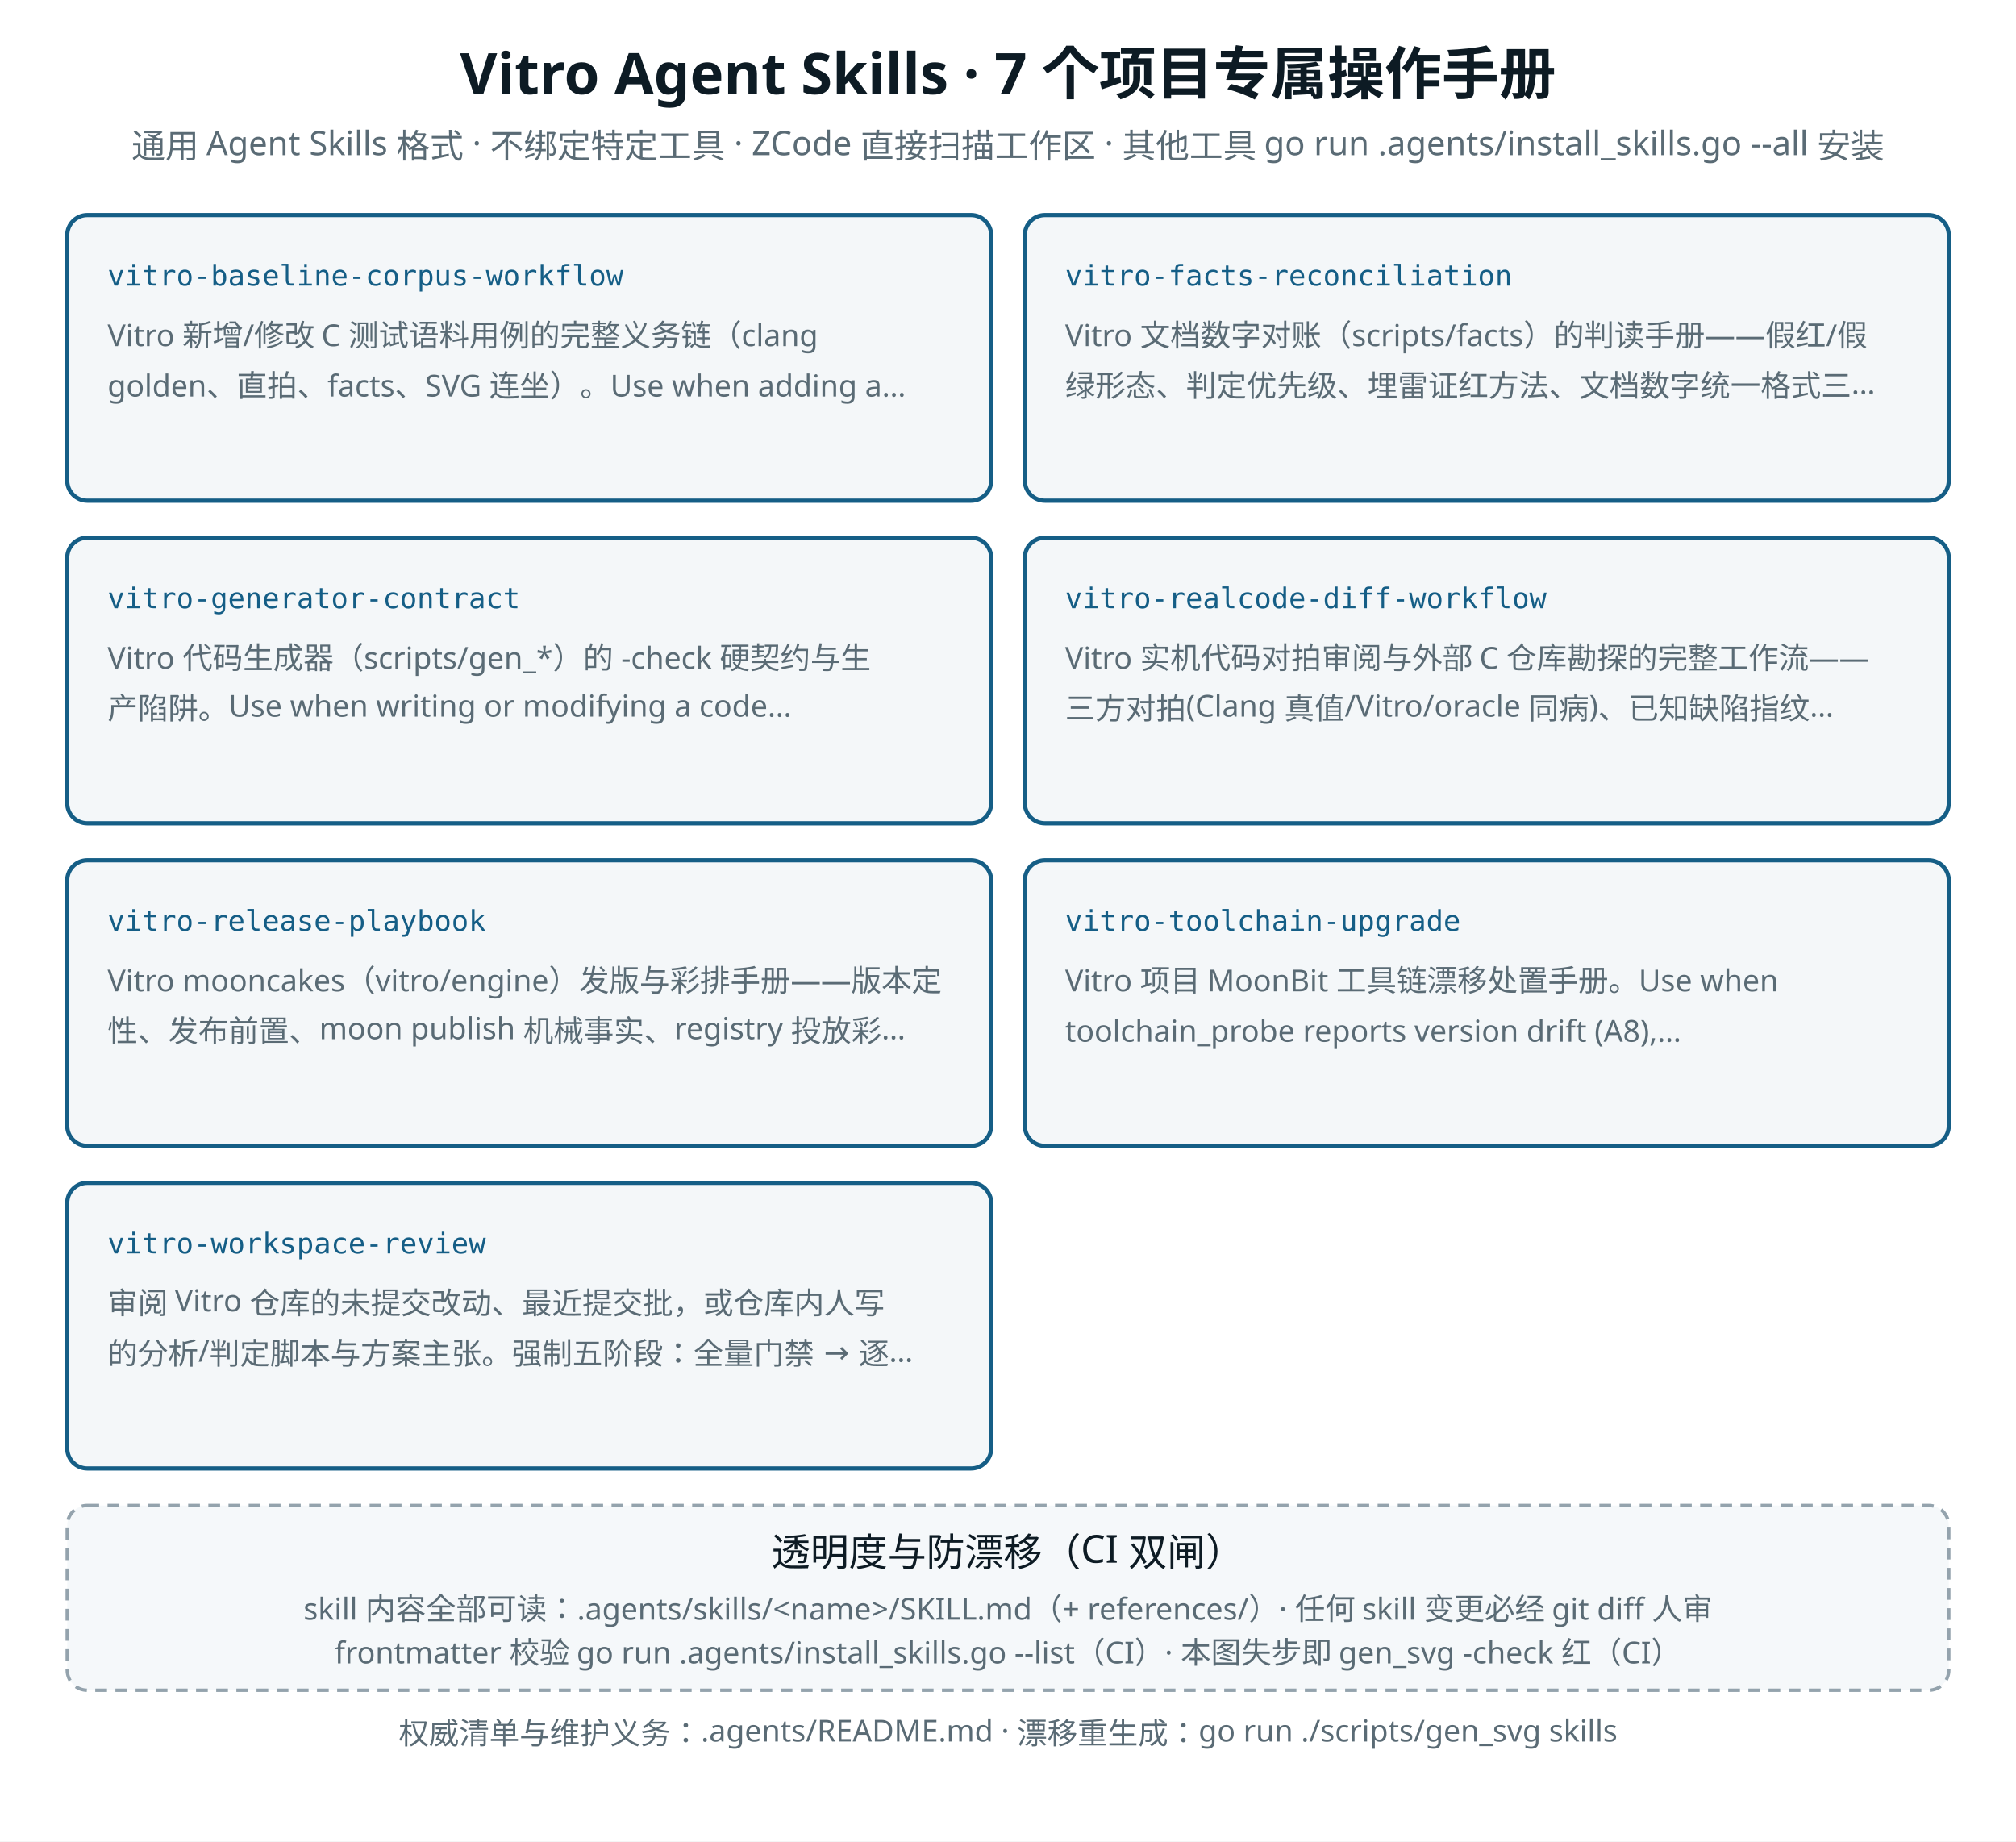
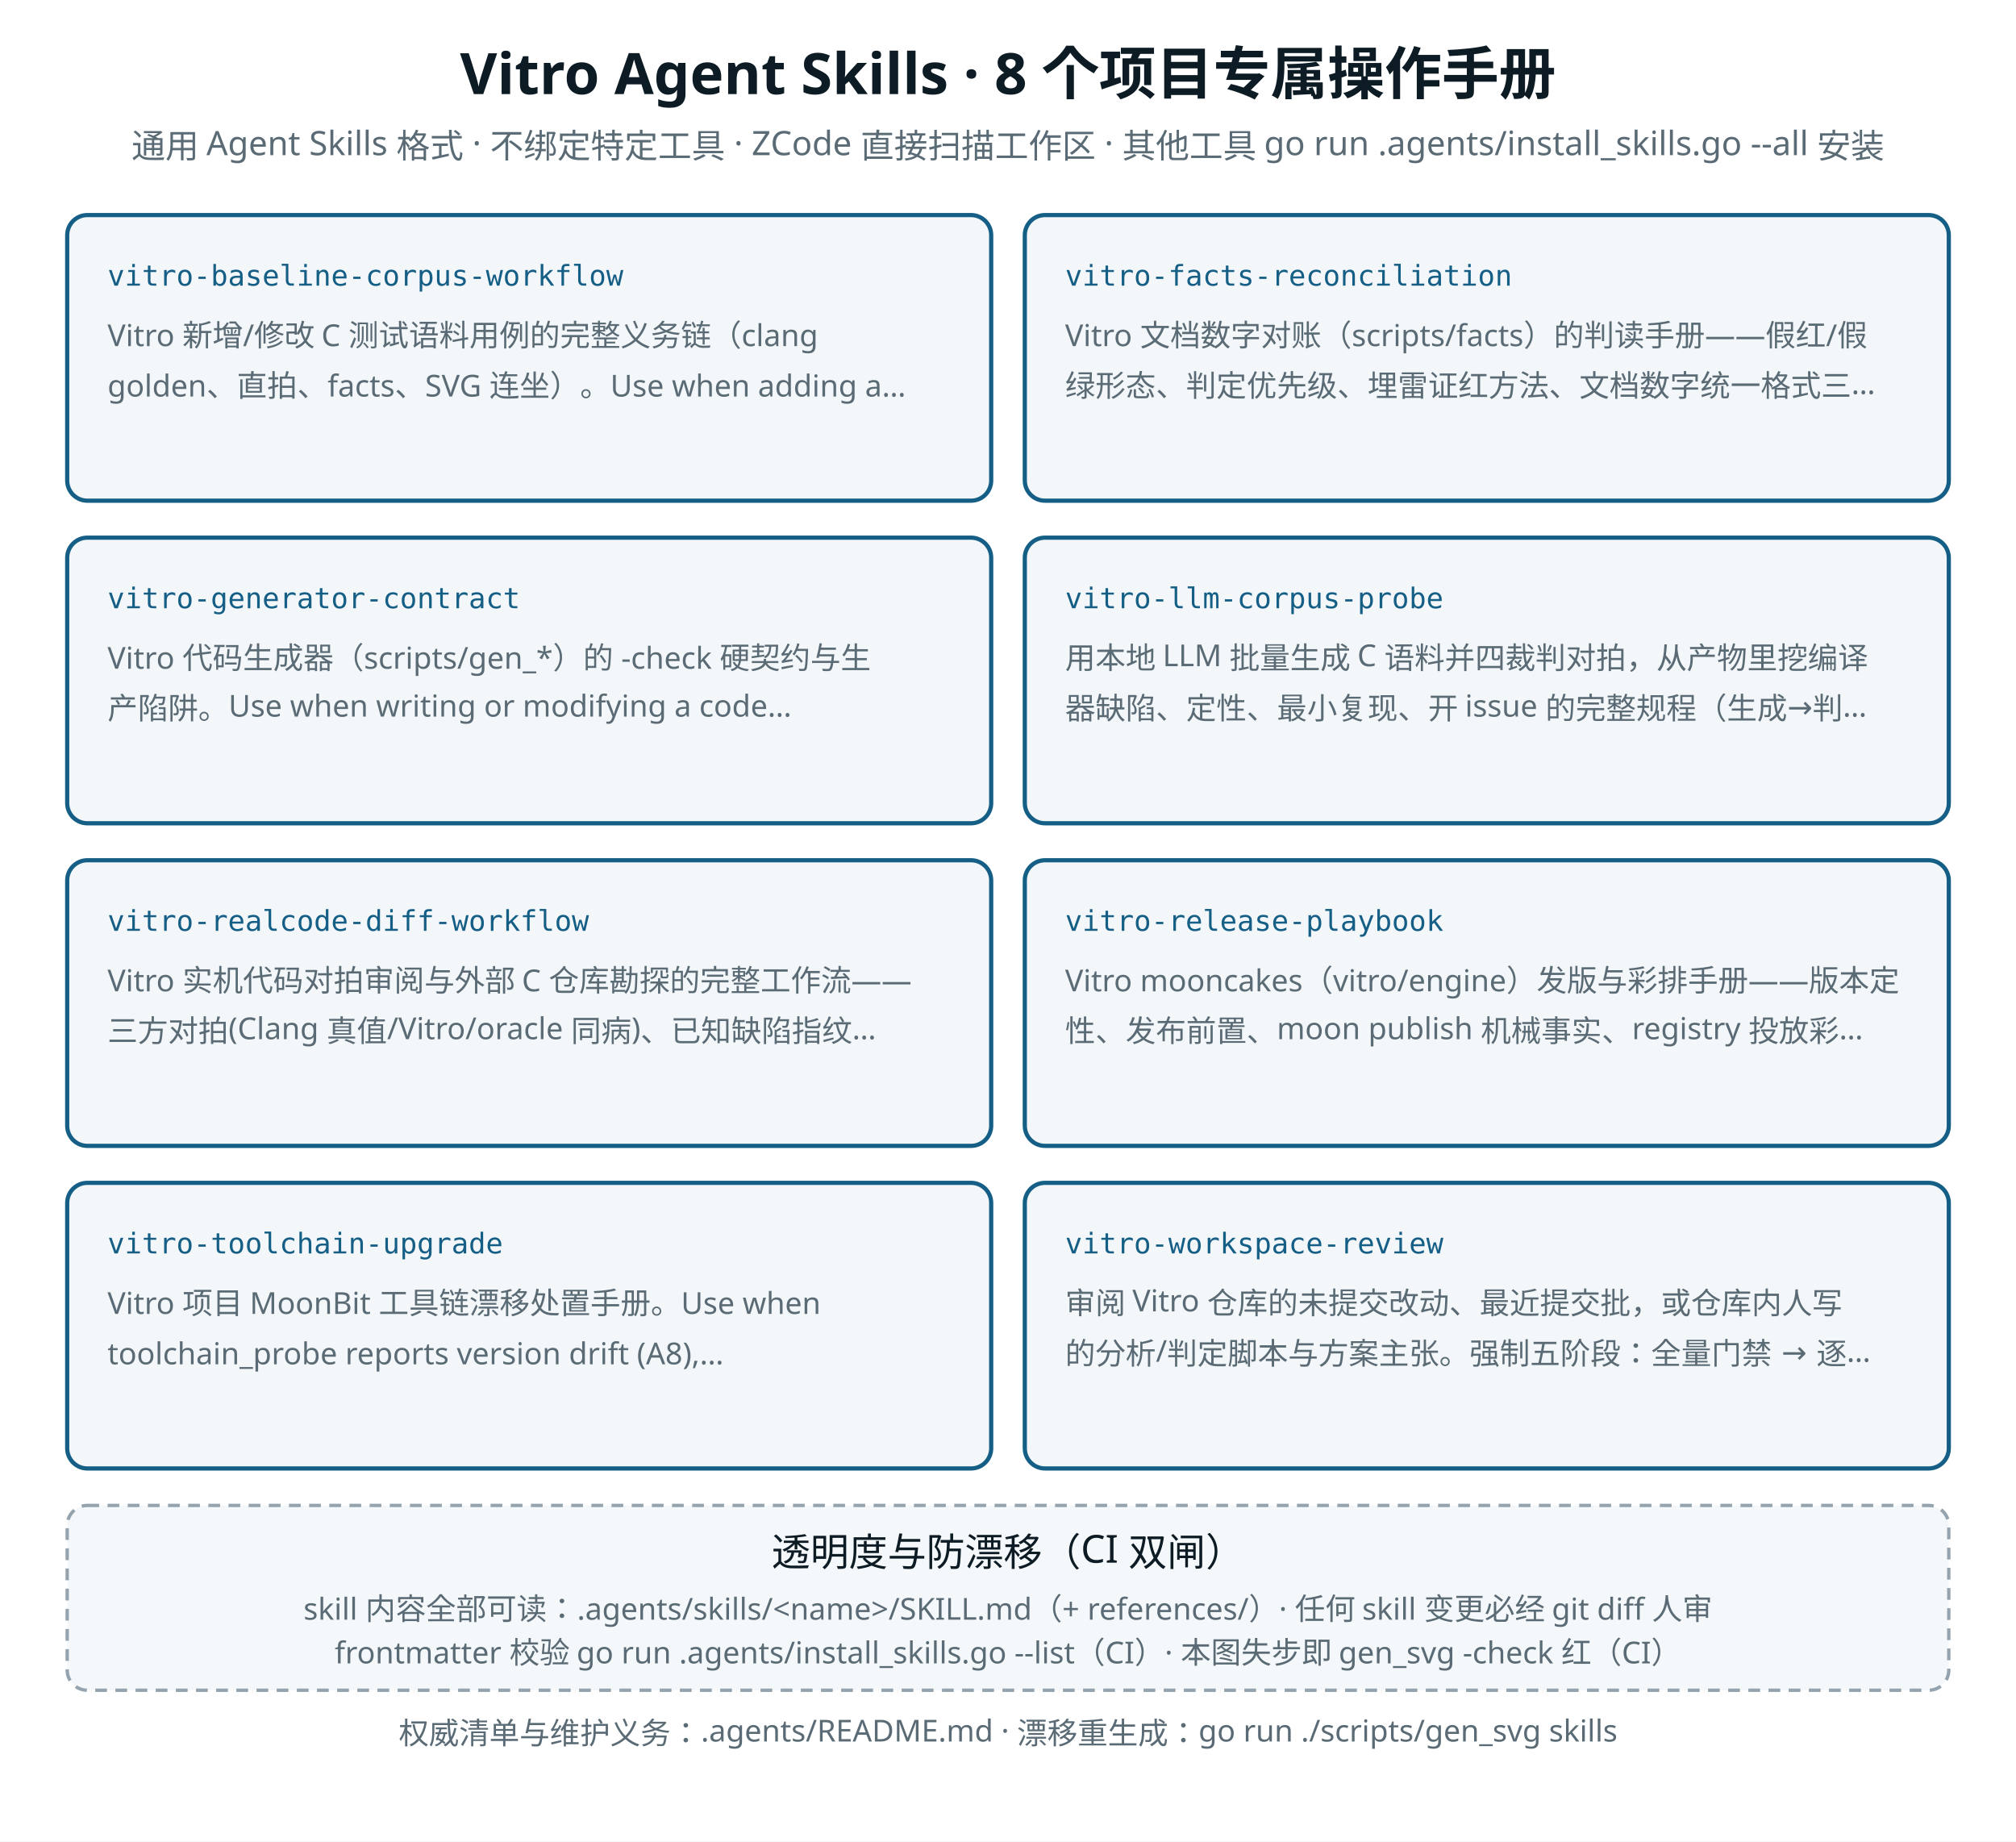
<svg xmlns="http://www.w3.org/2000/svg" viewBox="0 0 1200 1096" role="img" aria-label="vitro Agent Skills 全景">
  <style>
    .bg     { fill: #FFFFFF; }
    .core   { fill: #155E86; fill-opacity: .07; stroke: #155E86; stroke-width: 3; }
    .card   { fill: #155E86; fill-opacity: .05; stroke: #155E86; stroke-width: 2.5; }
    .cons   { fill: none; stroke: #94A3AD; stroke-width: 2; }
    .warn   { fill: #155E86; fill-opacity: .04; stroke: #94A3AD; stroke-width: 2; stroke-dasharray: 7 5; }
    .plan   { fill: none; stroke: #94A3AD; stroke-width: 1.8; stroke-dasharray: 5 4; }
    .line   { stroke: #94A3AD; stroke-width: 3; fill: none; }
    .edge   { stroke: #94A3AD; stroke-width: 2.5; fill: none; }
    .ahf    { fill: #94A3AD; stroke: none; }
    .tn     { font-family: "Consolas","Cascadia Mono",monospace; font-size: 17px; fill: #155E86; stroke: none; }
    .zone   { fill: #155E86; fill-opacity: .028; stroke: #155E86; stroke-width: 1.6; }
    .tt     { font-family: "Segoe UI","Microsoft YaHei",sans-serif; font-size: 34px; font-weight: 600; fill: #0D1B24; stroke: none; }
    .t      { font-family: "Segoe UI","Microsoft YaHei",sans-serif; font-size: 23px; fill: #0D1B24; stroke: none; }
    .ts     { font-family: "Consolas","Cascadia Mono",monospace; font-size: 21px; fill: #155E86; stroke: none; }
    .tm     { font-family: "Segoe UI","Microsoft YaHei",sans-serif; font-size: 20px; fill: #5A6B75; stroke: none; }
    .tc     { font-family: "Segoe UI","Microsoft YaHei",sans-serif; font-size: 18px; fill: #5A6B75; stroke: none; }
    @media (prefers-color-scheme: dark) {
      .bg   { fill: #0D1B24; }
      .core { stroke: #4FB3E8; fill: #4FB3E8; fill-opacity: .1; }
      .card { stroke: #4FB3E8; fill: #4FB3E8; fill-opacity: .07; }
      .zone { stroke: #4FB3E8; fill: #4FB3E8; fill-opacity: .05; }
      .cons, .warn, .plan { stroke: #5A6B75; }
      .line, .edge { stroke: #5A6B75; }
      .ahf  { fill: #5A6B75; }
      .tt, .t { fill: #E9F1F7; }
      .ts, .tn { fill: #4FB3E8; }
      .tm, .tc { fill: #94A3AD; }
    }
  </style>
  <rect class="bg" width="1200" height="1096" />
-   <text class="tt" x="600" y="56" text-anchor="middle">Vitro Agent Skills · 7 个项目专属操作手册</text>
+   <text class="tt" x="600" y="56" text-anchor="middle">Vitro Agent Skills · 8 个项目专属操作手册</text>
  <text class="tm" x="600" y="94" text-anchor="middle">通用 Agent Skills 格式 · 不绑定特定工具 · ZCode 直接扫描工作区 · 其他工具 go run .agents/install_skills.go --all 安装</text>
  <rect class="card" x="40" y="128" width="550" height="170" rx="12" />
  <text class="tn" x="64" y="170" text-anchor="start">vitro-baseline-corpus-workflow</text>
  <text class="tc" x="64" y="206" text-anchor="start">Vitro 新增/修改 C 测试语料用例的完整义务链（clang</text>
  <text class="tc" x="64" y="236" text-anchor="start">golden、直拍、facts、SVG 连坐）。Use when adding a…</text>
  <rect class="card" x="610" y="128" width="550" height="170" rx="12" />
  <text class="tn" x="634" y="170" text-anchor="start">vitro-facts-reconciliation</text>
  <text class="tc" x="634" y="206" text-anchor="start">Vitro 文档数字对账（scripts/facts）的判读手册——假红/假</text>
  <text class="tc" x="634" y="236" text-anchor="start">绿形态、判定优先级、埋雷证红方法、文档数字统一格式三…</text>
  <rect class="card" x="40" y="320" width="550" height="170" rx="12" />
  <text class="tn" x="64" y="362" text-anchor="start">vitro-generator-contract</text>
  <text class="tc" x="64" y="398" text-anchor="start">Vitro 代码生成器（scripts/gen_*）的 -check 硬契约与生</text>
  <text class="tc" x="64" y="428" text-anchor="start">产陷阱。Use when writing or modifying a code…</text>
  <rect class="card" x="610" y="320" width="550" height="170" rx="12" />
-   <text class="tn" x="634" y="362" text-anchor="start">vitro-realcode-diff-workflow</text>
-   <text class="tc" x="634" y="398" text-anchor="start">Vitro 实机代码对拍审阅与外部 C 仓库勘探的完整工作流——</text>
-   <text class="tc" x="634" y="428" text-anchor="start">三方对拍(Clang 真值/Vitro/oracle 同病)、已知缺陷指纹…</text>
+   <text class="tn" x="634" y="362" text-anchor="start">vitro-llm-corpus-probe</text>
+   <text class="tc" x="634" y="398" text-anchor="start">用本地 LLM 批量生成 C 语料并四裁判对拍，从产物里挖编译</text>
+   <text class="tc" x="634" y="428" text-anchor="start">器缺陷、定性、最小复现、开 issue 的完整规程（生成→判…</text>
  <rect class="card" x="40" y="512" width="550" height="170" rx="12" />
-   <text class="tn" x="64" y="554" text-anchor="start">vitro-release-playbook</text>
-   <text class="tc" x="64" y="590" text-anchor="start">Vitro mooncakes（vitro/engine）发版与彩排手册——版本定</text>
-   <text class="tc" x="64" y="620" text-anchor="start">性、发布前置、moon publish 机械事实、registry 投放彩…</text>
+   <text class="tn" x="64" y="554" text-anchor="start">vitro-realcode-diff-workflow</text>
+   <text class="tc" x="64" y="590" text-anchor="start">Vitro 实机代码对拍审阅与外部 C 仓库勘探的完整工作流——</text>
+   <text class="tc" x="64" y="620" text-anchor="start">三方对拍(Clang 真值/Vitro/oracle 同病)、已知缺陷指纹…</text>
  <rect class="card" x="610" y="512" width="550" height="170" rx="12" />
-   <text class="tn" x="634" y="554" text-anchor="start">vitro-toolchain-upgrade</text>
-   <text class="tc" x="634" y="590" text-anchor="start">Vitro 项目 MoonBit 工具链漂移处置手册。Use when</text>
-   <text class="tc" x="634" y="620" text-anchor="start">toolchain_probe reports version drift (A8),…</text>
+   <text class="tn" x="634" y="554" text-anchor="start">vitro-release-playbook</text>
+   <text class="tc" x="634" y="590" text-anchor="start">Vitro mooncakes（vitro/engine）发版与彩排手册——版本定</text>
+   <text class="tc" x="634" y="620" text-anchor="start">性、发布前置、moon publish 机械事实、registry 投放彩…</text>
  <rect class="card" x="40" y="704" width="550" height="170" rx="12" />
-   <text class="tn" x="64" y="746" text-anchor="start">vitro-workspace-review</text>
-   <text class="tc" x="64" y="782" text-anchor="start">审阅 Vitro 仓库的未提交改动、最近提交批，或仓库内人写</text>
-   <text class="tc" x="64" y="812" text-anchor="start">的分析/判定脚本与方案主张。强制五阶段：全量门禁 → 逐…</text>
+   <text class="tn" x="64" y="746" text-anchor="start">vitro-toolchain-upgrade</text>
+   <text class="tc" x="64" y="782" text-anchor="start">Vitro 项目 MoonBit 工具链漂移处置手册。Use when</text>
+   <text class="tc" x="64" y="812" text-anchor="start">toolchain_probe reports version drift (A8),…</text>
+   <rect class="card" x="610" y="704" width="550" height="170" rx="12" />
+   <text class="tn" x="634" y="746" text-anchor="start">vitro-workspace-review</text>
+   <text class="tc" x="634" y="782" text-anchor="start">审阅 Vitro 仓库的未提交改动、最近提交批，或仓库内人写</text>
+   <text class="tc" x="634" y="812" text-anchor="start">的分析/判定脚本与方案主张。强制五阶段：全量门禁 → 逐…</text>
  <rect class="warn" x="40" y="896" width="1120" height="110" rx="12" />
  <text class="t" x="600" y="932" text-anchor="middle">透明度与防漂移（CI 双闸）</text>
  <text class="tc" x="600" y="964" text-anchor="middle">skill 内容全部可读：.agents/skills/&lt;name&gt;/SKILL.md（+ references/）· 任何 skill 变更必经 git diff 人审</text>
  <text class="tc" x="600" y="990" text-anchor="middle">frontmatter 校验 go run .agents/install_skills.go --list（CI）· 本图失步即 gen_svg -check 红（CI）</text>
  <text class="tc" x="600" y="1038" text-anchor="middle">权威清单与维护义务：.agents/README.md · 漂移重生成：go run ./scripts/gen_svg skills</text>
</svg>
